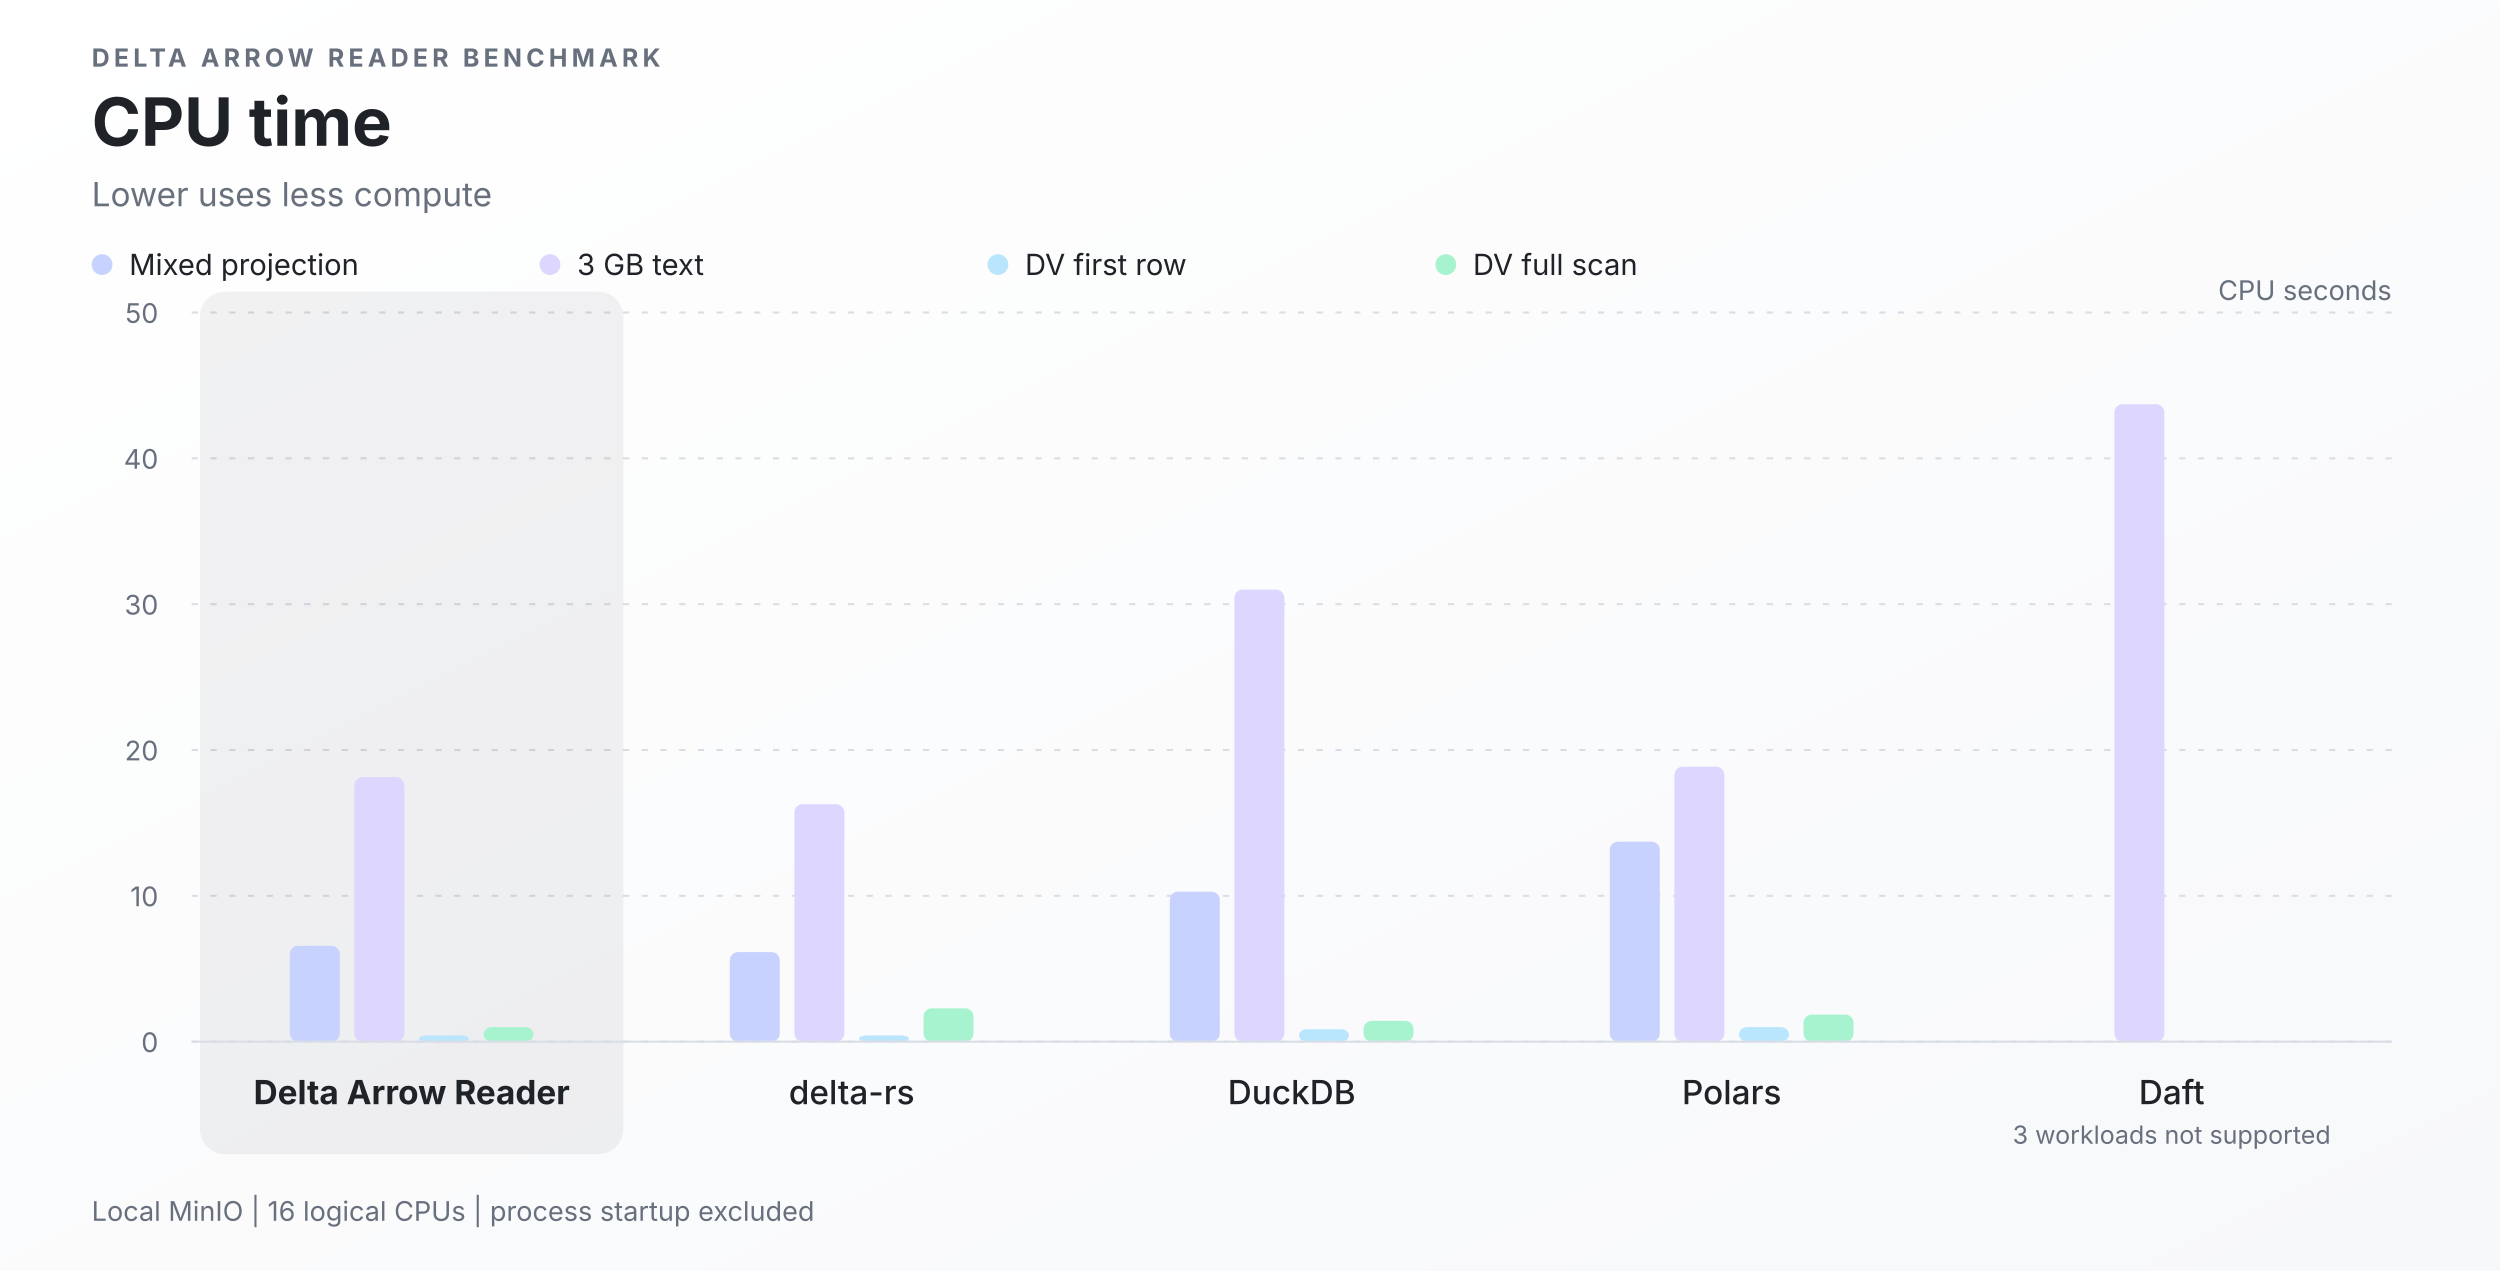
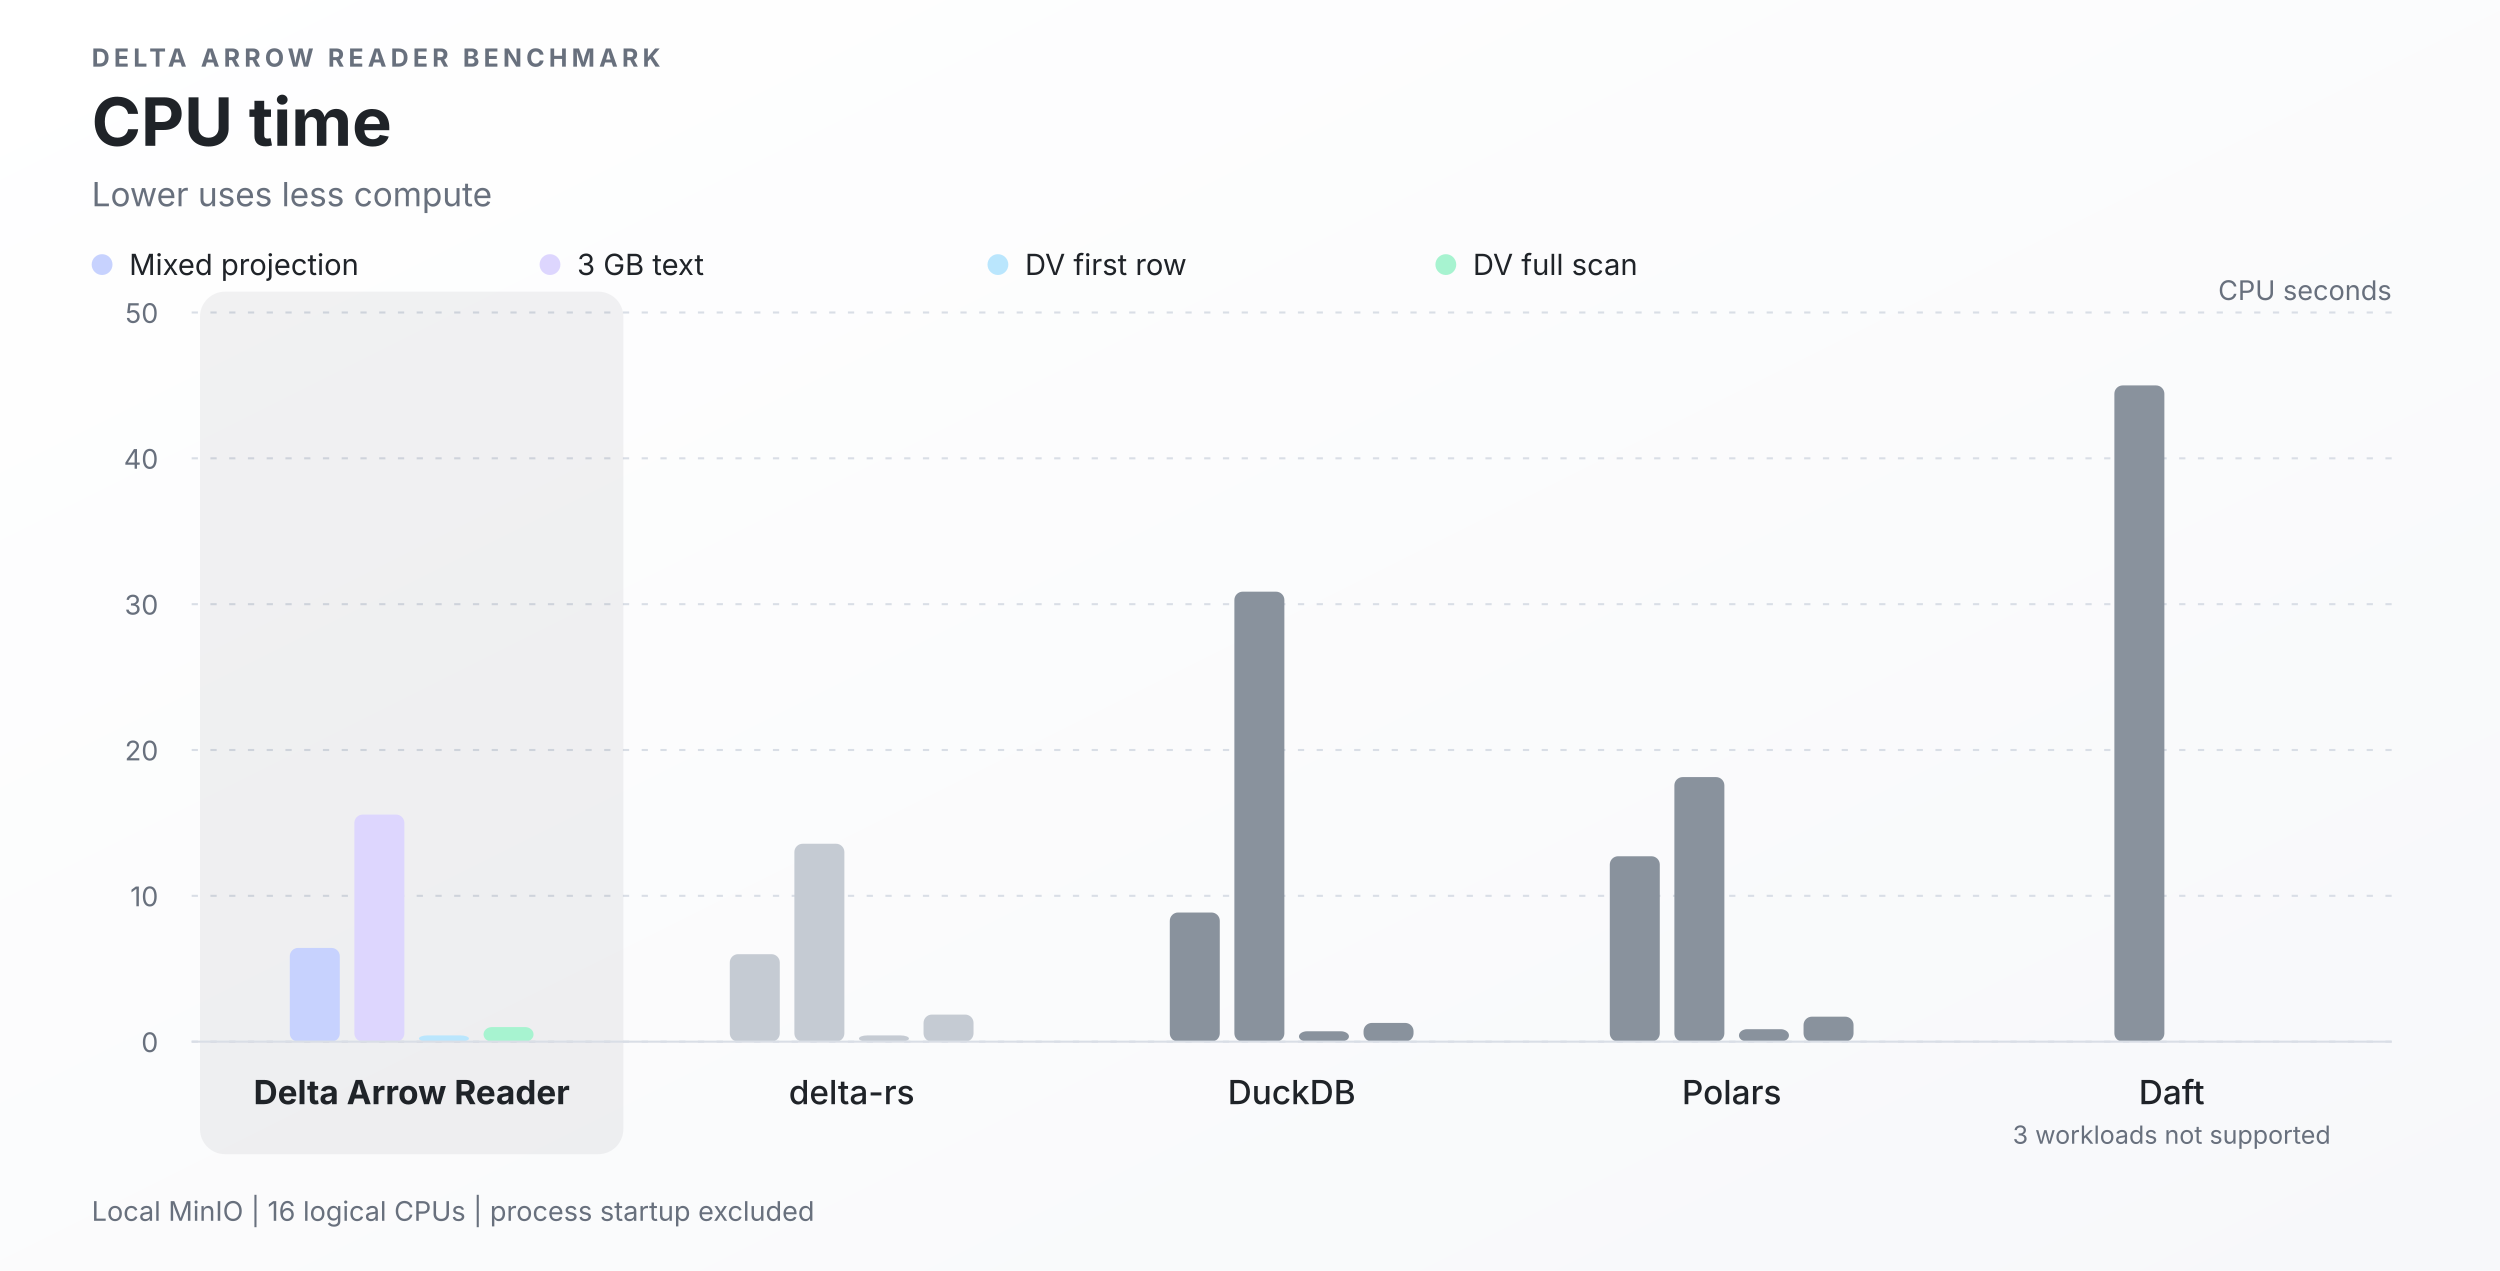
<svg xmlns="http://www.w3.org/2000/svg" width="1200" height="610" viewBox="0 0 1200 610" role="img" aria-labelledby="title description">
  <style>text{font-family:Inter,ui-sans-serif,-apple-system,BlinkMacSystemFont,"Segoe UI",sans-serif}</style>
  <defs>
    <linearGradient id="page" x1="0" y1="0" x2="1" y2="1">
      <stop offset="0" stop-color="#ffffff" />
      <stop offset="1" stop-color="#f7f8fa" />
    </linearGradient>
  </defs>
  <rect width="1200" height="610" fill="url(#page)" />
  <text x="44" y="32" fill="#68707d" font-size="12" font-weight="700" letter-spacing="2">DELTA ARROW READER BENCHMARK</text>
  <text x="44" y="70" fill="#1f2328" font-size="32" font-weight="700">CPU time</text>
  <text x="44" y="99" fill="#68707d" font-size="16">Lower uses less compute</text>
  <circle cx="49" cy="127" r="5" fill="#c7d2fe" />
  <text x="62" y="132" fill="#1f2328" font-size="14">Mixed projection</text>
  <circle cx="264" cy="127" r="5" fill="#ddd6fe" />
  <text x="277" y="132" fill="#1f2328" font-size="14">3 GB text</text>
  <circle cx="479" cy="127" r="5" fill="#bae6fd" />
  <text x="492" y="132" fill="#1f2328" font-size="14">DV first row</text>
  <circle cx="694" cy="127" r="5" fill="#a7f3d0" />
  <text x="707" y="132" fill="#1f2328" font-size="14">DV full scan</text>
  <line x1="92" y1="500.0" x2="1148" y2="500.0" stroke="#d9dee6" stroke-dasharray="3 6" />
  <text x="76" y="505.0" text-anchor="end" fill="#68707d" font-size="13">0</text>
  <line x1="92" y1="430.0" x2="1148" y2="430.0" stroke="#d9dee6" stroke-dasharray="3 6" />
  <text x="76" y="435.0" text-anchor="end" fill="#68707d" font-size="13">10</text>
  <line x1="92" y1="360.0" x2="1148" y2="360.0" stroke="#d9dee6" stroke-dasharray="3 6" />
  <text x="76" y="365.0" text-anchor="end" fill="#68707d" font-size="13">20</text>
  <line x1="92" y1="290.0" x2="1148" y2="290.0" stroke="#d9dee6" stroke-dasharray="3 6" />
  <text x="76" y="295.0" text-anchor="end" fill="#68707d" font-size="13">30</text>
  <line x1="92" y1="220.0" x2="1148" y2="220.0" stroke="#d9dee6" stroke-dasharray="3 6" />
  <text x="76" y="225.0" text-anchor="end" fill="#68707d" font-size="13">40</text>
  <line x1="92" y1="150.0" x2="1148" y2="150.0" stroke="#d9dee6" stroke-dasharray="3 6" />
  <text x="76" y="155.0" text-anchor="end" fill="#68707d" font-size="13">50</text>
  <rect x="96" y="140" width="203.2" height="414" rx="12" fill="#1f2328" fill-opacity="0.055" />
  <text x="197.6" y="530" text-anchor="middle" fill="#1f2328" font-size="16" font-weight="700">Delta Arrow Reader</text>
-   <rect x="139.1" y="454" width="24" height="46" rx="4" fill="#c7d2fe" />
-   <rect x="170.1" y="373" width="24" height="127" rx="4" fill="#ddd6fe" />
+   <rect x="139.1" y="455" width="24" height="45" rx="4" fill="#c7d2fe" />
+   <rect x="170.1" y="391" width="24" height="109" rx="4" fill="#ddd6fe" />
  <rect x="201.1" y="497" width="24" height="3" rx="4" fill="#bae6fd" />
  <rect x="232.1" y="493" width="24" height="7" rx="4" fill="#a7f3d0" />
  <text x="408.8" y="530" text-anchor="middle" fill="#1f2328" font-size="16" font-weight="500">delta-rs</text>
-   <rect x="350.3" y="457" width="24" height="43" rx="4" fill="#c7d2fe" />
-   <rect x="381.3" y="386" width="24" height="114" rx="4" fill="#ddd6fe" />
-   <rect x="412.3" y="497" width="24" height="3" rx="4" fill="#bae6fd" />
-   <rect x="443.3" y="484" width="24" height="16" rx="4" fill="#a7f3d0" />
+   <rect x="350.3" y="458" width="24" height="42" rx="4" fill="#c5cbd3" />
+   <rect x="381.3" y="405" width="24" height="95" rx="4" fill="#c5cbd3" />
+   <rect x="412.3" y="497" width="24" height="3" rx="4" fill="#c5cbd3" />
+   <rect x="443.3" y="487" width="24" height="13" rx="4" fill="#c5cbd3" />
  <text x="620.0" y="530" text-anchor="middle" fill="#1f2328" font-size="16" font-weight="500">DuckDB</text>
-   <rect x="561.5" y="428" width="24" height="72" rx="4" fill="#c7d2fe" />
-   <rect x="592.5" y="283" width="24" height="217" rx="4" fill="#ddd6fe" />
-   <rect x="623.5" y="494" width="24" height="6" rx="4" fill="#bae6fd" />
-   <rect x="654.5" y="490" width="24" height="10" rx="4" fill="#a7f3d0" />
+   <rect x="561.5" y="438" width="24" height="62" rx="4" fill="#89929d" />
+   <rect x="592.5" y="284" width="24" height="216" rx="4" fill="#89929d" />
+   <rect x="623.5" y="495" width="24" height="5" rx="4" fill="#89929d" />
+   <rect x="654.5" y="491" width="24" height="9" rx="4" fill="#89929d" />
  <text x="831.2" y="530" text-anchor="middle" fill="#1f2328" font-size="16" font-weight="500">Polars</text>
-   <rect x="772.7" y="404" width="24" height="96" rx="4" fill="#c7d2fe" />
-   <rect x="803.7" y="368" width="24" height="132" rx="4" fill="#ddd6fe" />
-   <rect x="834.7" y="493" width="24" height="7" rx="4" fill="#bae6fd" />
-   <rect x="865.7" y="487" width="24" height="13" rx="4" fill="#a7f3d0" />
+   <rect x="772.7" y="411" width="24" height="89" rx="4" fill="#89929d" />
+   <rect x="803.7" y="373" width="24" height="127" rx="4" fill="#89929d" />
+   <rect x="834.7" y="494" width="24" height="6" rx="4" fill="#89929d" />
+   <rect x="865.7" y="488" width="24" height="12" rx="4" fill="#89929d" />
  <text x="1042.4" y="530" text-anchor="middle" fill="#1f2328" font-size="16" font-weight="500">Daft</text>
  <text x="1042.4" y="549" text-anchor="middle" fill="#68707d" font-size="12">3 workloads not supported</text>
-   <rect x="1014.9" y="194" width="24" height="306" rx="4" fill="#ddd6fe" />
+   <rect x="1014.9" y="185" width="24" height="315" rx="4" fill="#89929d" />
  <line x1="92" y1="500" x2="1148" y2="500" stroke="#d9dee6" />
  <text x="1148" y="144" text-anchor="end" fill="#68707d" font-size="13">CPU seconds</text>
  <text x="44" y="586" fill="#68707d" font-size="13">Local MinIO | 16 logical CPUs | process startup excluded</text>
</svg>
